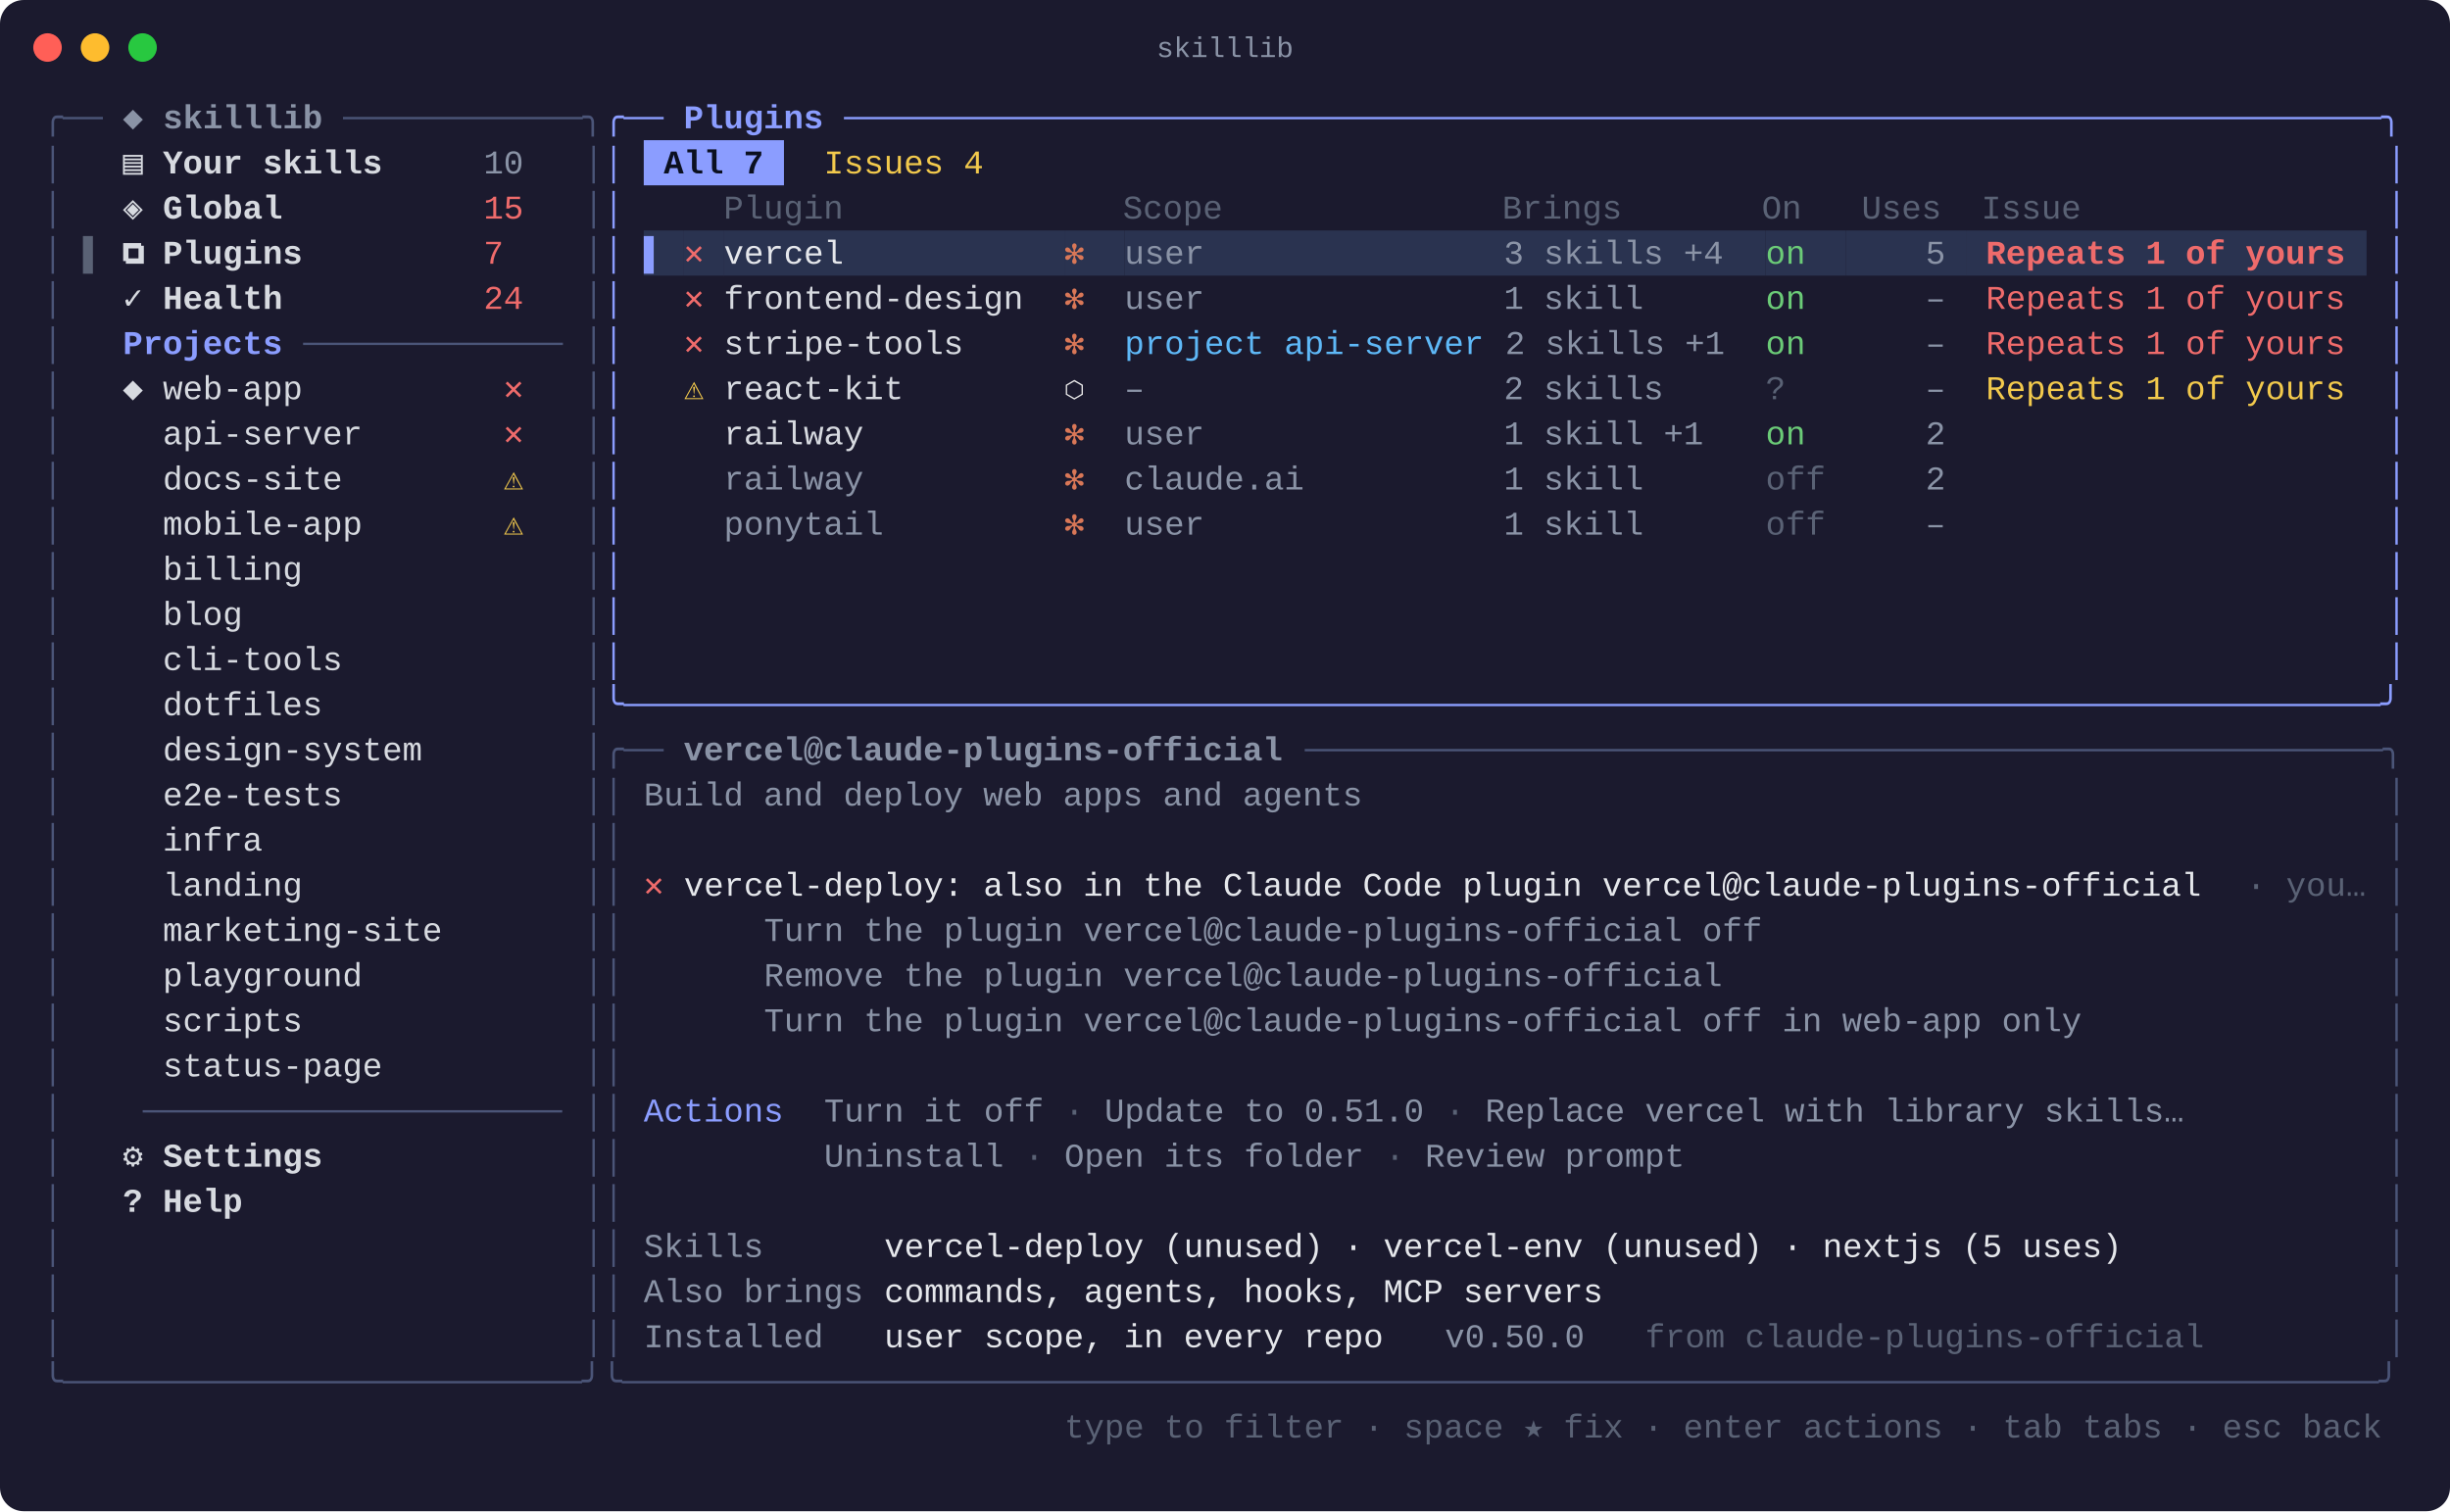
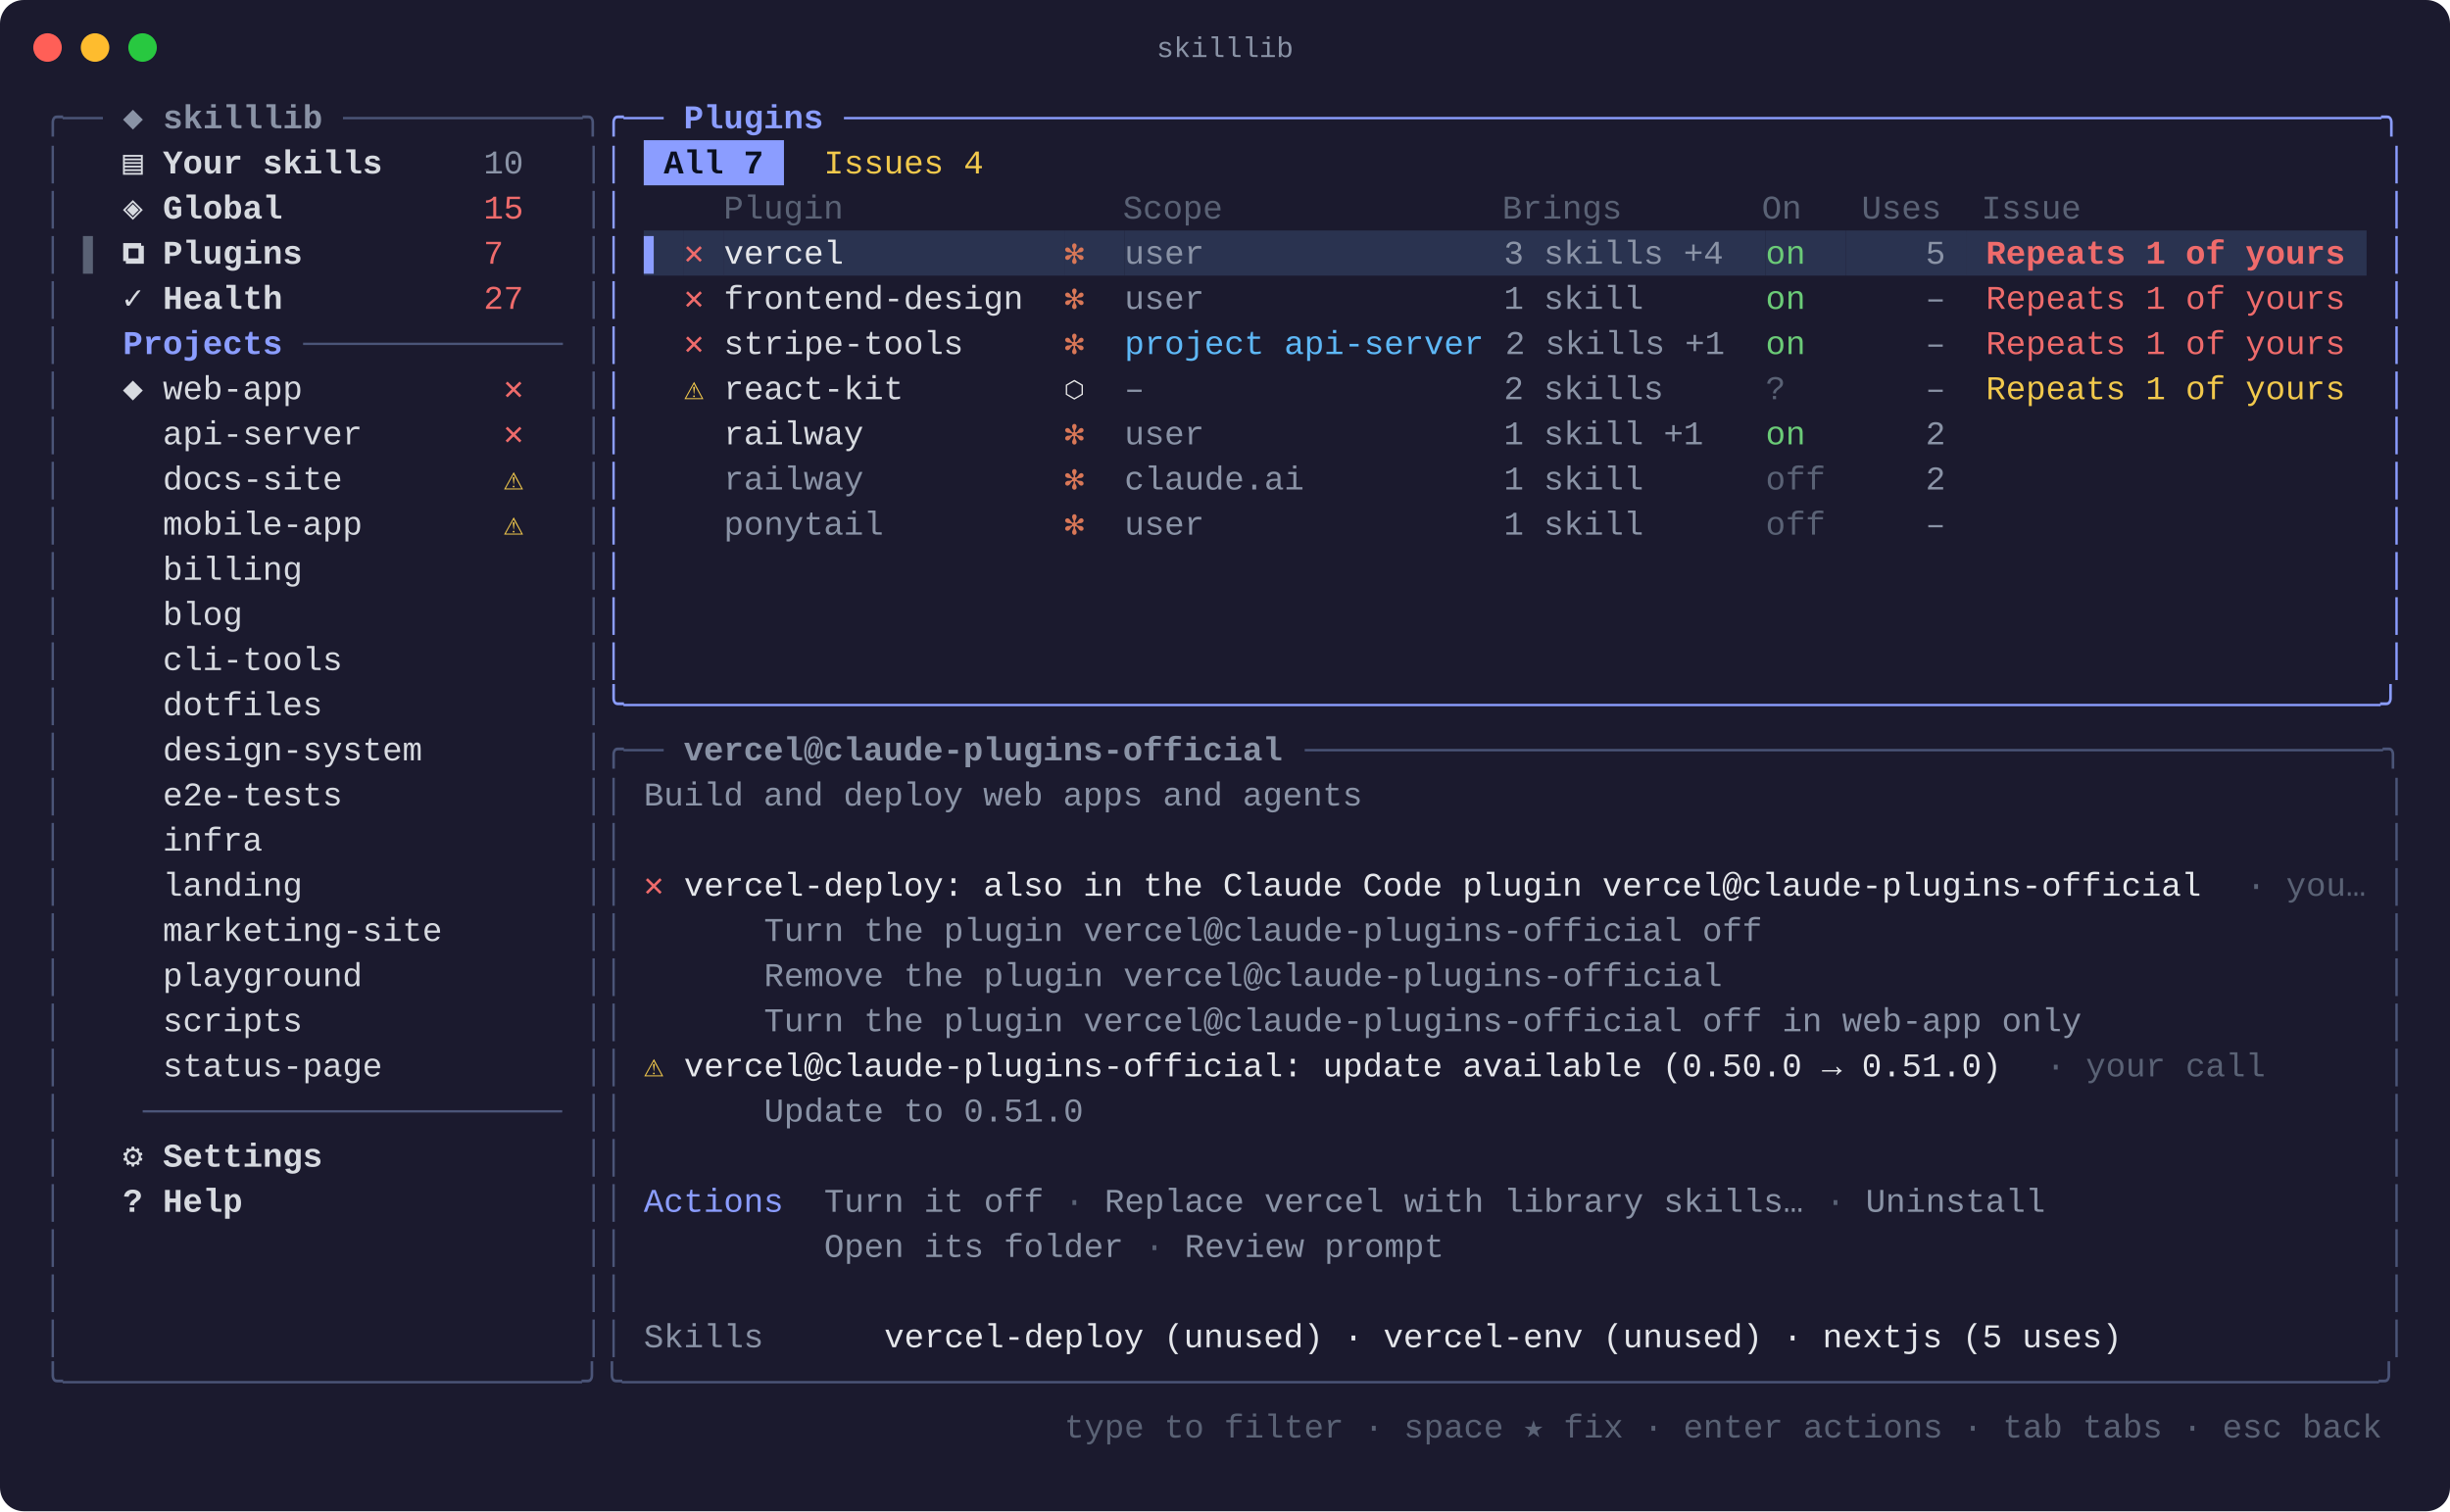
<svg xmlns="http://www.w3.org/2000/svg" width="1031" height="636" viewBox="0 0 1031 636" font-family="SFMono-Regular, Menlo, Consolas, 'Liberation Mono', monospace" font-size="14">
  <rect width="1031" height="636" rx="10" fill="#1b1a2e" />
  <circle cx="20" cy="20" r="6" fill="#ff5f57" />
  <circle cx="40" cy="20" r="6" fill="#febc2e" />
  <circle cx="60" cy="20" r="6" fill="#28c840" />
  <text x="515.5" y="24" fill="#8a93a6" font-size="12" text-anchor="middle">skilllib</text>
  <text x="18.0" y="54.0" fill="#4b5578" xml:space="preserve" textLength="25.3" lengthAdjust="spacingAndGlyphs">╭──</text>
  <text x="43.3" y="54.0" fill="#8a93a6" font-weight="bold" xml:space="preserve" textLength="101.2" lengthAdjust="spacingAndGlyphs"> ◆ skilllib </text>
  <text x="144.4" y="54.0" fill="#4b5578" xml:space="preserve" textLength="109.6" lengthAdjust="spacingAndGlyphs">────────────╮</text>
  <text x="254.0" y="54.0" fill="#8b9dff" xml:space="preserve" textLength="25.3" lengthAdjust="spacingAndGlyphs">╭──</text>
  <text x="279.3" y="54.0" fill="#8b9dff" font-weight="bold" xml:space="preserve" textLength="75.9" lengthAdjust="spacingAndGlyphs"> Plugins </text>
  <text x="355.2" y="54.0" fill="#8b9dff" xml:space="preserve" textLength="657.5" lengthAdjust="spacingAndGlyphs">─────────────────────────────────────────────────────────────────────────────╮</text>
  <text x="18.0" y="73.0" fill="#4b5578" xml:space="preserve" textLength="8.4" lengthAdjust="spacingAndGlyphs">│</text>
  <text x="51.7" y="73.0" fill="#d7dae0" font-weight="bold" xml:space="preserve" textLength="151.7" lengthAdjust="spacingAndGlyphs">▤ Your skills     </text>
  <text x="203.5" y="73.0" fill="#8a93a6" xml:space="preserve" textLength="33.7" lengthAdjust="spacingAndGlyphs">10  </text>
  <text x="245.6" y="73.0" fill="#4b5578" xml:space="preserve" textLength="8.4" lengthAdjust="spacingAndGlyphs">│</text>
  <text x="254.0" y="73.0" fill="#8b9dff" xml:space="preserve" textLength="8.4" lengthAdjust="spacingAndGlyphs">│</text>
  <rect x="270.9" y="59.0" width="59.0" height="19" fill="#8b9dff" />
  <text x="270.9" y="73.0" fill="#0b1020" font-weight="bold" xml:space="preserve" textLength="59.0" lengthAdjust="spacingAndGlyphs"> All 7 </text>
  <text x="338.3" y="73.0" fill="#f2c94c" xml:space="preserve" textLength="84.3" lengthAdjust="spacingAndGlyphs"> Issues 4 </text>
  <text x="1004.3" y="73.0" fill="#8b9dff" xml:space="preserve" textLength="8.4" lengthAdjust="spacingAndGlyphs">│</text>
  <text x="18.0" y="92.0" fill="#4b5578" xml:space="preserve" textLength="8.4" lengthAdjust="spacingAndGlyphs">│</text>
  <text x="51.7" y="92.0" fill="#d7dae0" font-weight="bold" xml:space="preserve" textLength="151.7" lengthAdjust="spacingAndGlyphs">◈ Global          </text>
  <text x="203.5" y="92.0" fill="#ef6b6b" xml:space="preserve" textLength="33.7" lengthAdjust="spacingAndGlyphs">15  </text>
  <text x="245.6" y="92.0" fill="#4b5578" xml:space="preserve" textLength="8.4" lengthAdjust="spacingAndGlyphs">│</text>
  <text x="254.0" y="92.0" fill="#8b9dff" xml:space="preserve" textLength="8.4" lengthAdjust="spacingAndGlyphs">│</text>
  <text x="270.9" y="92.0" fill="#5a6275" xml:space="preserve" textLength="725.0" lengthAdjust="spacingAndGlyphs">    Plugin              Scope              Brings       On   Uses  Issue              </text>
  <text x="1004.3" y="92.0" fill="#8b9dff" xml:space="preserve" textLength="8.4" lengthAdjust="spacingAndGlyphs">│</text>
  <text x="18.0" y="111.0" fill="#4b5578" xml:space="preserve" textLength="8.4" lengthAdjust="spacingAndGlyphs">│</text>
  <text x="34.9" y="111.0" fill="#5a6275" xml:space="preserve" textLength="16.9" lengthAdjust="spacingAndGlyphs">▌ </text>
  <text x="51.7" y="111.0" fill="#d7dae0" font-weight="bold" xml:space="preserve" textLength="151.7" lengthAdjust="spacingAndGlyphs">⧉ Plugins         </text>
  <text x="203.5" y="111.0" fill="#ef6b6b" xml:space="preserve" textLength="33.7" lengthAdjust="spacingAndGlyphs">7   </text>
  <text x="245.6" y="111.0" fill="#4b5578" xml:space="preserve" textLength="8.4" lengthAdjust="spacingAndGlyphs">│</text>
  <text x="254.0" y="111.0" fill="#8b9dff" xml:space="preserve" textLength="8.4" lengthAdjust="spacingAndGlyphs">│</text>
  <rect x="270.9" y="97.0" width="16.9" height="19" fill="#2a3350" />
  <text x="270.9" y="111.0" fill="#8b9dff" xml:space="preserve" textLength="16.9" lengthAdjust="spacingAndGlyphs">▌ </text>
  <rect x="287.8" y="97.0" width="16.9" height="19" fill="#2a3350" />
  <text x="287.8" y="111.0" fill="#ef6b6b" xml:space="preserve" textLength="16.9" lengthAdjust="spacingAndGlyphs">✕ </text>
  <rect x="304.6" y="97.0" width="143.3" height="19" fill="#2a3350" />
  <text x="304.6" y="111.0" fill="#e5e7eb" xml:space="preserve" textLength="143.3" lengthAdjust="spacingAndGlyphs">vercel           </text>
  <rect x="447.9" y="97.0" width="25.3" height="19" fill="#2a3350" />
  <text x="447.9" y="111.0" fill="#d97757" xml:space="preserve" textLength="25.3" lengthAdjust="spacingAndGlyphs">✻  </text>
  <rect x="473.2" y="97.0" width="269.8" height="19" fill="#2a3350" />
  <text x="473.2" y="111.0" fill="#8a93a6" xml:space="preserve" textLength="269.8" lengthAdjust="spacingAndGlyphs">user               3 skills +4  </text>
  <rect x="743.0" y="97.0" width="33.7" height="19" fill="#2a3350" />
  <text x="743.0" y="111.0" fill="#6bcb77" xml:space="preserve" textLength="33.7" lengthAdjust="spacingAndGlyphs">on  </text>
  <rect x="776.7" y="97.0" width="50.6" height="19" fill="#2a3350" />
  <text x="776.7" y="111.0" fill="#8a93a6" xml:space="preserve" textLength="50.6" lengthAdjust="spacingAndGlyphs">    5 </text>
  <rect x="827.3" y="97.0" width="168.6" height="19" fill="#2a3350" />
  <text x="827.3" y="111.0" fill="#ef6b6b" font-weight="bold" xml:space="preserve" textLength="168.6" lengthAdjust="spacingAndGlyphs"> Repeats 1 of yours </text>
  <text x="1004.3" y="111.0" fill="#8b9dff" xml:space="preserve" textLength="8.4" lengthAdjust="spacingAndGlyphs">│</text>
  <text x="18.0" y="130.0" fill="#4b5578" xml:space="preserve" textLength="8.4" lengthAdjust="spacingAndGlyphs">│</text>
  <text x="51.7" y="130.0" fill="#d7dae0" font-weight="bold" xml:space="preserve" textLength="151.7" lengthAdjust="spacingAndGlyphs">✓ Health          </text>
-   <text x="203.5" y="130.0" fill="#ef6b6b" xml:space="preserve" textLength="33.7" lengthAdjust="spacingAndGlyphs">24  </text>
+   <text x="203.5" y="130.0" fill="#ef6b6b" xml:space="preserve" textLength="33.7" lengthAdjust="spacingAndGlyphs">27  </text>
  <text x="245.6" y="130.0" fill="#4b5578" xml:space="preserve" textLength="8.4" lengthAdjust="spacingAndGlyphs">│</text>
  <text x="254.0" y="130.0" fill="#8b9dff" xml:space="preserve" textLength="8.4" lengthAdjust="spacingAndGlyphs">│</text>
  <text x="287.8" y="130.0" fill="#ef6b6b" xml:space="preserve" textLength="16.9" lengthAdjust="spacingAndGlyphs">✕ </text>
  <text x="304.6" y="130.0" fill="#d7dae0" xml:space="preserve" textLength="143.3" lengthAdjust="spacingAndGlyphs">frontend-design  </text>
  <text x="447.9" y="130.0" fill="#d97757" xml:space="preserve" textLength="25.3" lengthAdjust="spacingAndGlyphs">✻  </text>
  <text x="473.2" y="130.0" fill="#8a93a6" xml:space="preserve" textLength="269.8" lengthAdjust="spacingAndGlyphs">user               1 skill      </text>
  <text x="743.0" y="130.0" fill="#6bcb77" xml:space="preserve" textLength="33.7" lengthAdjust="spacingAndGlyphs">on  </text>
  <text x="776.7" y="130.0" fill="#8a93a6" xml:space="preserve" textLength="50.6" lengthAdjust="spacingAndGlyphs">    – </text>
  <text x="827.3" y="130.0" fill="#ef6b6b" xml:space="preserve" textLength="168.6" lengthAdjust="spacingAndGlyphs"> Repeats 1 of yours </text>
  <text x="1004.3" y="130.0" fill="#8b9dff" xml:space="preserve" textLength="8.4" lengthAdjust="spacingAndGlyphs">│</text>
  <text x="18.0" y="149.0" fill="#4b5578" xml:space="preserve" textLength="8.4" lengthAdjust="spacingAndGlyphs">│</text>
  <text x="34.9" y="149.0" fill="#8b9dff" font-weight="bold" xml:space="preserve" textLength="92.7" lengthAdjust="spacingAndGlyphs">  Projects </text>
  <text x="127.6" y="149.0" fill="#4b5578" xml:space="preserve" textLength="109.6" lengthAdjust="spacingAndGlyphs">─────────────</text>
  <text x="245.6" y="149.0" fill="#4b5578" xml:space="preserve" textLength="8.4" lengthAdjust="spacingAndGlyphs">│</text>
  <text x="254.0" y="149.0" fill="#8b9dff" xml:space="preserve" textLength="8.4" lengthAdjust="spacingAndGlyphs">│</text>
  <text x="287.8" y="149.0" fill="#ef6b6b" xml:space="preserve" textLength="16.9" lengthAdjust="spacingAndGlyphs">✕ </text>
  <text x="304.6" y="149.0" fill="#d7dae0" xml:space="preserve" textLength="143.3" lengthAdjust="spacingAndGlyphs">stripe-tools     </text>
  <text x="447.9" y="149.0" fill="#d97757" xml:space="preserve" textLength="25.3" lengthAdjust="spacingAndGlyphs">✻  </text>
  <text x="473.2" y="149.0" fill="#5eb8f7" xml:space="preserve" textLength="160.2" lengthAdjust="spacingAndGlyphs">project api-server </text>
  <text x="633.4" y="149.0" fill="#8a93a6" xml:space="preserve" textLength="109.6" lengthAdjust="spacingAndGlyphs">2 skills +1  </text>
  <text x="743.0" y="149.0" fill="#6bcb77" xml:space="preserve" textLength="33.7" lengthAdjust="spacingAndGlyphs">on  </text>
  <text x="776.7" y="149.0" fill="#8a93a6" xml:space="preserve" textLength="50.6" lengthAdjust="spacingAndGlyphs">    – </text>
  <text x="827.3" y="149.0" fill="#ef6b6b" xml:space="preserve" textLength="168.6" lengthAdjust="spacingAndGlyphs"> Repeats 1 of yours </text>
  <text x="1004.3" y="149.0" fill="#8b9dff" xml:space="preserve" textLength="8.4" lengthAdjust="spacingAndGlyphs">│</text>
  <text x="18.0" y="168.0" fill="#4b5578" xml:space="preserve" textLength="8.4" lengthAdjust="spacingAndGlyphs">│</text>
  <text x="51.7" y="168.0" fill="#d7dae0" xml:space="preserve" textLength="160.2" lengthAdjust="spacingAndGlyphs">◆ web-app          </text>
  <text x="211.9" y="168.0" fill="#ef6b6b" xml:space="preserve" textLength="25.3" lengthAdjust="spacingAndGlyphs">✕  </text>
  <text x="245.6" y="168.0" fill="#4b5578" xml:space="preserve" textLength="8.4" lengthAdjust="spacingAndGlyphs">│</text>
  <text x="254.0" y="168.0" fill="#8b9dff" xml:space="preserve" textLength="8.4" lengthAdjust="spacingAndGlyphs">│</text>
  <text x="287.8" y="168.0" fill="#f2c94c" xml:space="preserve" textLength="16.9" lengthAdjust="spacingAndGlyphs">⚠ </text>
  <text x="304.6" y="168.0" fill="#d7dae0" xml:space="preserve" textLength="143.3" lengthAdjust="spacingAndGlyphs">react-kit        </text>
  <text x="447.9" y="168.0" fill="#e8e8e8" xml:space="preserve" textLength="25.3" lengthAdjust="spacingAndGlyphs">⬡  </text>
  <text x="473.2" y="168.0" fill="#8a93a6" xml:space="preserve" textLength="269.8" lengthAdjust="spacingAndGlyphs">–                  2 skills     </text>
  <text x="743.0" y="168.0" fill="#5a6275" xml:space="preserve" textLength="33.7" lengthAdjust="spacingAndGlyphs">?   </text>
  <text x="776.7" y="168.0" fill="#8a93a6" xml:space="preserve" textLength="50.6" lengthAdjust="spacingAndGlyphs">    – </text>
  <text x="827.3" y="168.0" fill="#f2c94c" xml:space="preserve" textLength="168.6" lengthAdjust="spacingAndGlyphs"> Repeats 1 of yours </text>
  <text x="1004.3" y="168.0" fill="#8b9dff" xml:space="preserve" textLength="8.4" lengthAdjust="spacingAndGlyphs">│</text>
  <text x="18.0" y="187.0" fill="#4b5578" xml:space="preserve" textLength="8.4" lengthAdjust="spacingAndGlyphs">│</text>
  <text x="51.7" y="187.0" fill="#d7dae0" xml:space="preserve" textLength="160.2" lengthAdjust="spacingAndGlyphs">  api-server       </text>
  <text x="211.9" y="187.0" fill="#ef6b6b" xml:space="preserve" textLength="25.3" lengthAdjust="spacingAndGlyphs">✕  </text>
  <text x="245.6" y="187.0" fill="#4b5578" xml:space="preserve" textLength="8.4" lengthAdjust="spacingAndGlyphs">│</text>
  <text x="254.0" y="187.0" fill="#8b9dff" xml:space="preserve" textLength="8.4" lengthAdjust="spacingAndGlyphs">│</text>
  <text x="287.8" y="187.0" fill="#d7dae0" xml:space="preserve" textLength="160.2" lengthAdjust="spacingAndGlyphs">  railway          </text>
  <text x="447.9" y="187.0" fill="#d97757" xml:space="preserve" textLength="25.3" lengthAdjust="spacingAndGlyphs">✻  </text>
  <text x="473.2" y="187.0" fill="#8a93a6" xml:space="preserve" textLength="269.8" lengthAdjust="spacingAndGlyphs">user               1 skill +1   </text>
  <text x="743.0" y="187.0" fill="#6bcb77" xml:space="preserve" textLength="33.7" lengthAdjust="spacingAndGlyphs">on  </text>
  <text x="776.7" y="187.0" fill="#8a93a6" xml:space="preserve" textLength="50.6" lengthAdjust="spacingAndGlyphs">    2 </text>
  <text x="1004.3" y="187.0" fill="#8b9dff" xml:space="preserve" textLength="8.4" lengthAdjust="spacingAndGlyphs">│</text>
  <text x="18.0" y="206.0" fill="#4b5578" xml:space="preserve" textLength="8.4" lengthAdjust="spacingAndGlyphs">│</text>
  <text x="51.7" y="206.0" fill="#d7dae0" xml:space="preserve" textLength="160.2" lengthAdjust="spacingAndGlyphs">  docs-site        </text>
  <text x="211.9" y="206.0" fill="#f2c94c" xml:space="preserve" textLength="25.3" lengthAdjust="spacingAndGlyphs">⚠  </text>
  <text x="245.6" y="206.0" fill="#4b5578" xml:space="preserve" textLength="8.4" lengthAdjust="spacingAndGlyphs">│</text>
  <text x="254.0" y="206.0" fill="#8b9dff" xml:space="preserve" textLength="8.4" lengthAdjust="spacingAndGlyphs">│</text>
  <text x="304.6" y="206.0" fill="#8a93a6" xml:space="preserve" textLength="143.3" lengthAdjust="spacingAndGlyphs">railway          </text>
  <text x="447.9" y="206.0" fill="#d97757" xml:space="preserve" textLength="25.3" lengthAdjust="spacingAndGlyphs">✻  </text>
  <text x="473.2" y="206.0" fill="#8a93a6" xml:space="preserve" textLength="269.8" lengthAdjust="spacingAndGlyphs">claude.ai          1 skill      </text>
  <text x="743.0" y="206.0" fill="#5a6275" xml:space="preserve" textLength="33.7" lengthAdjust="spacingAndGlyphs">off </text>
  <text x="776.7" y="206.0" fill="#8a93a6" xml:space="preserve" textLength="50.6" lengthAdjust="spacingAndGlyphs">    2 </text>
  <text x="1004.3" y="206.0" fill="#8b9dff" xml:space="preserve" textLength="8.4" lengthAdjust="spacingAndGlyphs">│</text>
  <text x="18.0" y="225.0" fill="#4b5578" xml:space="preserve" textLength="8.4" lengthAdjust="spacingAndGlyphs">│</text>
  <text x="51.7" y="225.0" fill="#d7dae0" xml:space="preserve" textLength="160.2" lengthAdjust="spacingAndGlyphs">  mobile-app       </text>
  <text x="211.9" y="225.0" fill="#f2c94c" xml:space="preserve" textLength="25.3" lengthAdjust="spacingAndGlyphs">⚠  </text>
  <text x="245.6" y="225.0" fill="#4b5578" xml:space="preserve" textLength="8.4" lengthAdjust="spacingAndGlyphs">│</text>
  <text x="254.0" y="225.0" fill="#8b9dff" xml:space="preserve" textLength="8.4" lengthAdjust="spacingAndGlyphs">│</text>
  <text x="304.6" y="225.0" fill="#8a93a6" xml:space="preserve" textLength="143.3" lengthAdjust="spacingAndGlyphs">ponytail         </text>
  <text x="447.9" y="225.0" fill="#d97757" xml:space="preserve" textLength="25.3" lengthAdjust="spacingAndGlyphs">✻  </text>
  <text x="473.2" y="225.0" fill="#8a93a6" xml:space="preserve" textLength="269.8" lengthAdjust="spacingAndGlyphs">user               1 skill      </text>
  <text x="743.0" y="225.0" fill="#5a6275" xml:space="preserve" textLength="33.7" lengthAdjust="spacingAndGlyphs">off </text>
  <text x="776.7" y="225.0" fill="#8a93a6" xml:space="preserve" textLength="50.6" lengthAdjust="spacingAndGlyphs">    – </text>
  <text x="1004.3" y="225.0" fill="#8b9dff" xml:space="preserve" textLength="8.4" lengthAdjust="spacingAndGlyphs">│</text>
  <text x="18.0" y="244.0" fill="#4b5578" xml:space="preserve" textLength="8.4" lengthAdjust="spacingAndGlyphs">│</text>
  <text x="51.7" y="244.0" fill="#d7dae0" xml:space="preserve" textLength="193.9" lengthAdjust="spacingAndGlyphs">  billing              </text>
  <text x="245.6" y="244.0" fill="#4b5578" xml:space="preserve" textLength="8.4" lengthAdjust="spacingAndGlyphs">│</text>
  <text x="254.0" y="244.0" fill="#8b9dff" xml:space="preserve" textLength="8.4" lengthAdjust="spacingAndGlyphs">│</text>
  <text x="1004.3" y="244.0" fill="#8b9dff" xml:space="preserve" textLength="8.4" lengthAdjust="spacingAndGlyphs">│</text>
  <text x="18.0" y="263.0" fill="#4b5578" xml:space="preserve" textLength="8.4" lengthAdjust="spacingAndGlyphs">│</text>
  <text x="51.7" y="263.0" fill="#d7dae0" xml:space="preserve" textLength="193.9" lengthAdjust="spacingAndGlyphs">  blog                 </text>
  <text x="245.6" y="263.0" fill="#4b5578" xml:space="preserve" textLength="8.4" lengthAdjust="spacingAndGlyphs">│</text>
  <text x="254.0" y="263.0" fill="#8b9dff" xml:space="preserve" textLength="8.4" lengthAdjust="spacingAndGlyphs">│</text>
  <text x="1004.3" y="263.0" fill="#8b9dff" xml:space="preserve" textLength="8.4" lengthAdjust="spacingAndGlyphs">│</text>
  <text x="18.0" y="282.0" fill="#4b5578" xml:space="preserve" textLength="8.4" lengthAdjust="spacingAndGlyphs">│</text>
  <text x="51.7" y="282.0" fill="#d7dae0" xml:space="preserve" textLength="193.9" lengthAdjust="spacingAndGlyphs">  cli-tools            </text>
  <text x="245.6" y="282.0" fill="#4b5578" xml:space="preserve" textLength="8.4" lengthAdjust="spacingAndGlyphs">│</text>
  <text x="254.0" y="282.0" fill="#8b9dff" xml:space="preserve" textLength="8.4" lengthAdjust="spacingAndGlyphs">│</text>
  <text x="1004.3" y="282.0" fill="#8b9dff" xml:space="preserve" textLength="8.4" lengthAdjust="spacingAndGlyphs">│</text>
  <text x="18.0" y="301.0" fill="#4b5578" xml:space="preserve" textLength="8.4" lengthAdjust="spacingAndGlyphs">│</text>
  <text x="51.7" y="301.0" fill="#d7dae0" xml:space="preserve" textLength="193.9" lengthAdjust="spacingAndGlyphs">  dotfiles             </text>
  <text x="245.6" y="301.0" fill="#4b5578" xml:space="preserve" textLength="8.4" lengthAdjust="spacingAndGlyphs">│</text>
  <text x="254.0" y="301.0" fill="#8b9dff" xml:space="preserve" textLength="758.7" lengthAdjust="spacingAndGlyphs">╰────────────────────────────────────────────────────────────────────────────────────────╯</text>
  <text x="18.0" y="320.0" fill="#4b5578" xml:space="preserve" textLength="8.4" lengthAdjust="spacingAndGlyphs">│</text>
  <text x="51.7" y="320.0" fill="#d7dae0" xml:space="preserve" textLength="193.9" lengthAdjust="spacingAndGlyphs">  design-system        </text>
  <text x="245.6" y="320.0" fill="#4b5578" xml:space="preserve" textLength="33.7" lengthAdjust="spacingAndGlyphs">│╭──</text>
  <text x="279.3" y="320.0" fill="#8a93a6" font-weight="bold" xml:space="preserve" textLength="269.8" lengthAdjust="spacingAndGlyphs"> vercel@claude-plugins-official </text>
  <text x="549.1" y="320.0" fill="#4b5578" xml:space="preserve" textLength="463.6" lengthAdjust="spacingAndGlyphs">──────────────────────────────────────────────────────╮</text>
  <text x="18.0" y="339.0" fill="#4b5578" xml:space="preserve" textLength="8.4" lengthAdjust="spacingAndGlyphs">│</text>
  <text x="51.7" y="339.0" fill="#d7dae0" xml:space="preserve" textLength="193.9" lengthAdjust="spacingAndGlyphs">  e2e-tests            </text>
  <text x="245.6" y="339.0" fill="#4b5578" xml:space="preserve" textLength="16.9" lengthAdjust="spacingAndGlyphs">││</text>
  <text x="270.9" y="339.0" fill="#8a93a6" xml:space="preserve" textLength="303.5" lengthAdjust="spacingAndGlyphs">Build and deploy web apps and agents</text>
  <text x="1004.3" y="339.0" fill="#4b5578" xml:space="preserve" textLength="8.4" lengthAdjust="spacingAndGlyphs">│</text>
  <text x="18.0" y="358.0" fill="#4b5578" xml:space="preserve" textLength="8.4" lengthAdjust="spacingAndGlyphs">│</text>
  <text x="51.7" y="358.0" fill="#d7dae0" xml:space="preserve" textLength="193.9" lengthAdjust="spacingAndGlyphs">  infra                </text>
  <text x="245.6" y="358.0" fill="#4b5578" xml:space="preserve" textLength="16.9" lengthAdjust="spacingAndGlyphs">││</text>
  <text x="1004.3" y="358.0" fill="#4b5578" xml:space="preserve" textLength="8.4" lengthAdjust="spacingAndGlyphs">│</text>
  <text x="18.0" y="377.0" fill="#4b5578" xml:space="preserve" textLength="8.4" lengthAdjust="spacingAndGlyphs">│</text>
  <text x="51.7" y="377.0" fill="#d7dae0" xml:space="preserve" textLength="193.9" lengthAdjust="spacingAndGlyphs">  landing              </text>
  <text x="245.6" y="377.0" fill="#4b5578" xml:space="preserve" textLength="16.9" lengthAdjust="spacingAndGlyphs">││</text>
  <text x="270.9" y="377.0" fill="#ef6b6b" xml:space="preserve" textLength="16.9" lengthAdjust="spacingAndGlyphs">✕ </text>
  <text x="287.8" y="377.0" fill="#e5e7eb" xml:space="preserve" textLength="640.7" lengthAdjust="spacingAndGlyphs">vercel-deploy: also in the Claude Code plugin vercel@claude-plugins-official</text>
  <text x="928.4" y="377.0" fill="#5a6275" xml:space="preserve" textLength="67.4" lengthAdjust="spacingAndGlyphs">  · you…</text>
  <text x="1004.3" y="377.0" fill="#4b5578" xml:space="preserve" textLength="8.4" lengthAdjust="spacingAndGlyphs">│</text>
  <text x="18.0" y="396.0" fill="#4b5578" xml:space="preserve" textLength="8.4" lengthAdjust="spacingAndGlyphs">│</text>
  <text x="51.7" y="396.0" fill="#d7dae0" xml:space="preserve" textLength="193.9" lengthAdjust="spacingAndGlyphs">  marketing-site       </text>
  <text x="245.6" y="396.0" fill="#4b5578" xml:space="preserve" textLength="16.9" lengthAdjust="spacingAndGlyphs">││</text>
  <text x="321.5" y="396.0" fill="#8a93a6" xml:space="preserve" textLength="421.5" lengthAdjust="spacingAndGlyphs">Turn the plugin vercel@claude-plugins-official off</text>
  <text x="1004.3" y="396.0" fill="#4b5578" xml:space="preserve" textLength="8.4" lengthAdjust="spacingAndGlyphs">│</text>
  <text x="18.0" y="415.0" fill="#4b5578" xml:space="preserve" textLength="8.4" lengthAdjust="spacingAndGlyphs">│</text>
  <text x="51.7" y="415.0" fill="#d7dae0" xml:space="preserve" textLength="193.9" lengthAdjust="spacingAndGlyphs">  playground           </text>
  <text x="245.6" y="415.0" fill="#4b5578" xml:space="preserve" textLength="16.9" lengthAdjust="spacingAndGlyphs">││</text>
  <text x="321.5" y="415.0" fill="#8a93a6" xml:space="preserve" textLength="404.6" lengthAdjust="spacingAndGlyphs">Remove the plugin vercel@claude-plugins-official</text>
  <text x="1004.3" y="415.0" fill="#4b5578" xml:space="preserve" textLength="8.4" lengthAdjust="spacingAndGlyphs">│</text>
  <text x="18.0" y="434.0" fill="#4b5578" xml:space="preserve" textLength="8.4" lengthAdjust="spacingAndGlyphs">│</text>
  <text x="51.7" y="434.0" fill="#d7dae0" xml:space="preserve" textLength="193.9" lengthAdjust="spacingAndGlyphs">  scripts              </text>
  <text x="245.6" y="434.0" fill="#4b5578" xml:space="preserve" textLength="16.9" lengthAdjust="spacingAndGlyphs">││</text>
  <text x="321.5" y="434.0" fill="#8a93a6" xml:space="preserve" textLength="556.4" lengthAdjust="spacingAndGlyphs">Turn the plugin vercel@claude-plugins-official off in web-app only</text>
  <text x="1004.3" y="434.0" fill="#4b5578" xml:space="preserve" textLength="8.4" lengthAdjust="spacingAndGlyphs">│</text>
  <text x="18.0" y="453.0" fill="#4b5578" xml:space="preserve" textLength="8.4" lengthAdjust="spacingAndGlyphs">│</text>
  <text x="51.7" y="453.0" fill="#d7dae0" xml:space="preserve" textLength="193.9" lengthAdjust="spacingAndGlyphs">  status-page          </text>
  <text x="245.6" y="453.0" fill="#4b5578" xml:space="preserve" textLength="16.9" lengthAdjust="spacingAndGlyphs">││</text>
+   <text x="270.9" y="453.0" fill="#f2c94c" xml:space="preserve" textLength="16.9" lengthAdjust="spacingAndGlyphs">⚠ </text>
+   <text x="287.8" y="453.0" fill="#e5e7eb" xml:space="preserve" textLength="556.4" lengthAdjust="spacingAndGlyphs">vercel@claude-plugins-official: update available (0.50.0 → 0.51.0)</text>
+   <text x="844.1" y="453.0" fill="#5a6275" xml:space="preserve" textLength="109.6" lengthAdjust="spacingAndGlyphs">  · your call</text>
  <text x="1004.3" y="453.0" fill="#4b5578" xml:space="preserve" textLength="8.4" lengthAdjust="spacingAndGlyphs">│</text>
  <text x="18.0" y="472.0" fill="#4b5578" xml:space="preserve" textLength="8.4" lengthAdjust="spacingAndGlyphs">│</text>
  <text x="60.1" y="472.0" fill="#4b5578" xml:space="preserve" textLength="177.0" lengthAdjust="spacingAndGlyphs">─────────────────────</text>
  <text x="245.6" y="472.0" fill="#4b5578" xml:space="preserve" textLength="16.9" lengthAdjust="spacingAndGlyphs">││</text>
-   <text x="270.9" y="472.0" fill="#8b9dff" xml:space="preserve" textLength="75.9" lengthAdjust="spacingAndGlyphs">Actions  </text>
-   <text x="346.8" y="472.0" fill="#8a93a6" xml:space="preserve" textLength="92.7" lengthAdjust="spacingAndGlyphs">Turn it off</text>
-   <text x="439.5" y="472.0" fill="#5a6275" xml:space="preserve" textLength="25.3" lengthAdjust="spacingAndGlyphs"> · </text>
-   <text x="464.8" y="472.0" fill="#8a93a6" xml:space="preserve" textLength="134.9" lengthAdjust="spacingAndGlyphs">Update to 0.51.0</text>
-   <text x="599.7" y="472.0" fill="#5a6275" xml:space="preserve" textLength="25.3" lengthAdjust="spacingAndGlyphs"> · </text>
-   <text x="625.0" y="472.0" fill="#8a93a6" xml:space="preserve" textLength="295.1" lengthAdjust="spacingAndGlyphs">Replace vercel with library skills…</text>
+   <text x="321.5" y="472.0" fill="#8a93a6" xml:space="preserve" textLength="134.9" lengthAdjust="spacingAndGlyphs">Update to 0.51.0</text>
  <text x="1004.3" y="472.0" fill="#4b5578" xml:space="preserve" textLength="8.4" lengthAdjust="spacingAndGlyphs">│</text>
  <text x="18.0" y="491.0" fill="#4b5578" xml:space="preserve" textLength="8.4" lengthAdjust="spacingAndGlyphs">│</text>
  <text x="51.7" y="491.0" fill="#d7dae0" font-weight="bold" xml:space="preserve" textLength="185.5" lengthAdjust="spacingAndGlyphs">⚙ Settings            </text>
  <text x="245.6" y="491.0" fill="#4b5578" xml:space="preserve" textLength="16.9" lengthAdjust="spacingAndGlyphs">││</text>
-   <text x="346.8" y="491.0" fill="#8a93a6" xml:space="preserve" textLength="75.9" lengthAdjust="spacingAndGlyphs">Uninstall</text>
-   <text x="422.6" y="491.0" fill="#5a6275" xml:space="preserve" textLength="25.3" lengthAdjust="spacingAndGlyphs"> · </text>
-   <text x="447.9" y="491.0" fill="#8a93a6" xml:space="preserve" textLength="126.4" lengthAdjust="spacingAndGlyphs">Open its folder</text>
-   <text x="574.4" y="491.0" fill="#5a6275" xml:space="preserve" textLength="25.3" lengthAdjust="spacingAndGlyphs"> · </text>
-   <text x="599.7" y="491.0" fill="#8a93a6" xml:space="preserve" textLength="109.6" lengthAdjust="spacingAndGlyphs">Review prompt</text>
  <text x="1004.3" y="491.0" fill="#4b5578" xml:space="preserve" textLength="8.4" lengthAdjust="spacingAndGlyphs">│</text>
  <text x="18.0" y="510.0" fill="#4b5578" xml:space="preserve" textLength="8.4" lengthAdjust="spacingAndGlyphs">│</text>
  <text x="51.7" y="510.0" fill="#d7dae0" font-weight="bold" xml:space="preserve" textLength="185.5" lengthAdjust="spacingAndGlyphs">? Help                </text>
  <text x="245.6" y="510.0" fill="#4b5578" xml:space="preserve" textLength="16.9" lengthAdjust="spacingAndGlyphs">││</text>
+   <text x="270.9" y="510.0" fill="#8b9dff" xml:space="preserve" textLength="75.9" lengthAdjust="spacingAndGlyphs">Actions  </text>
+   <text x="346.8" y="510.0" fill="#8a93a6" xml:space="preserve" textLength="92.7" lengthAdjust="spacingAndGlyphs">Turn it off</text>
+   <text x="439.5" y="510.0" fill="#5a6275" xml:space="preserve" textLength="25.3" lengthAdjust="spacingAndGlyphs"> · </text>
+   <text x="464.8" y="510.0" fill="#8a93a6" xml:space="preserve" textLength="295.1" lengthAdjust="spacingAndGlyphs">Replace vercel with library skills…</text>
+   <text x="759.8" y="510.0" fill="#5a6275" xml:space="preserve" textLength="25.3" lengthAdjust="spacingAndGlyphs"> · </text>
+   <text x="785.1" y="510.0" fill="#8a93a6" xml:space="preserve" textLength="75.9" lengthAdjust="spacingAndGlyphs">Uninstall</text>
  <text x="1004.3" y="510.0" fill="#4b5578" xml:space="preserve" textLength="8.4" lengthAdjust="spacingAndGlyphs">│</text>
  <text x="18.0" y="529.0" fill="#4b5578" xml:space="preserve" textLength="8.4" lengthAdjust="spacingAndGlyphs">│</text>
  <text x="245.6" y="529.0" fill="#4b5578" xml:space="preserve" textLength="16.9" lengthAdjust="spacingAndGlyphs">││</text>
-   <text x="270.9" y="529.0" fill="#8a93a6" xml:space="preserve" textLength="101.2" lengthAdjust="spacingAndGlyphs">Skills      </text>
-   <text x="372.1" y="529.0" fill="#e5e7eb" xml:space="preserve" textLength="522.7" lengthAdjust="spacingAndGlyphs">vercel-deploy (unused) · vercel-env (unused) · nextjs (5 uses)</text>
+   <text x="346.8" y="529.0" fill="#8a93a6" xml:space="preserve" textLength="126.4" lengthAdjust="spacingAndGlyphs">Open its folder</text>
+   <text x="473.2" y="529.0" fill="#5a6275" xml:space="preserve" textLength="25.3" lengthAdjust="spacingAndGlyphs"> · </text>
+   <text x="498.5" y="529.0" fill="#8a93a6" xml:space="preserve" textLength="109.6" lengthAdjust="spacingAndGlyphs">Review prompt</text>
  <text x="1004.3" y="529.0" fill="#4b5578" xml:space="preserve" textLength="8.4" lengthAdjust="spacingAndGlyphs">│</text>
  <text x="18.0" y="548.0" fill="#4b5578" xml:space="preserve" textLength="8.4" lengthAdjust="spacingAndGlyphs">│</text>
  <text x="245.6" y="548.0" fill="#4b5578" xml:space="preserve" textLength="16.9" lengthAdjust="spacingAndGlyphs">││</text>
-   <text x="270.9" y="548.0" fill="#8a93a6" xml:space="preserve" textLength="101.2" lengthAdjust="spacingAndGlyphs">Also brings </text>
-   <text x="372.1" y="548.0" fill="#e5e7eb" xml:space="preserve" textLength="303.5" lengthAdjust="spacingAndGlyphs">commands, agents, hooks, MCP servers</text>
  <text x="1004.3" y="548.0" fill="#4b5578" xml:space="preserve" textLength="8.4" lengthAdjust="spacingAndGlyphs">│</text>
  <text x="18.0" y="567.0" fill="#4b5578" xml:space="preserve" textLength="8.4" lengthAdjust="spacingAndGlyphs">│</text>
  <text x="245.6" y="567.0" fill="#4b5578" xml:space="preserve" textLength="16.9" lengthAdjust="spacingAndGlyphs">││</text>
-   <text x="270.9" y="567.0" fill="#8a93a6" xml:space="preserve" textLength="101.2" lengthAdjust="spacingAndGlyphs">Installed   </text>
-   <text x="372.1" y="567.0" fill="#e5e7eb" xml:space="preserve" textLength="210.8" lengthAdjust="spacingAndGlyphs">user scope, in every repo</text>
-   <text x="582.8" y="567.0" fill="#8a93a6" xml:space="preserve" textLength="84.3" lengthAdjust="spacingAndGlyphs">   v0.50.0</text>
-   <text x="667.1" y="567.0" fill="#5a6275" xml:space="preserve" textLength="261.3" lengthAdjust="spacingAndGlyphs">   from claude-plugins-official</text>
+   <text x="270.9" y="567.0" fill="#8a93a6" xml:space="preserve" textLength="101.2" lengthAdjust="spacingAndGlyphs">Skills      </text>
+   <text x="372.1" y="567.0" fill="#e5e7eb" xml:space="preserve" textLength="522.7" lengthAdjust="spacingAndGlyphs">vercel-deploy (unused) · vercel-env (unused) · nextjs (5 uses)</text>
  <text x="1004.3" y="567.0" fill="#4b5578" xml:space="preserve" textLength="8.4" lengthAdjust="spacingAndGlyphs">│</text>
  <text x="18.0" y="586.0" fill="#4b5578" xml:space="preserve" textLength="994.7" lengthAdjust="spacingAndGlyphs">╰──────────────────────────╯╰────────────────────────────────────────────────────────────────────────────────────────╯</text>
  <text x="447.9" y="605.0" fill="#5a6275" xml:space="preserve" textLength="564.8" lengthAdjust="spacingAndGlyphs">type to filter · space ★ fix · enter actions · tab tabs · esc back </text>
</svg>
